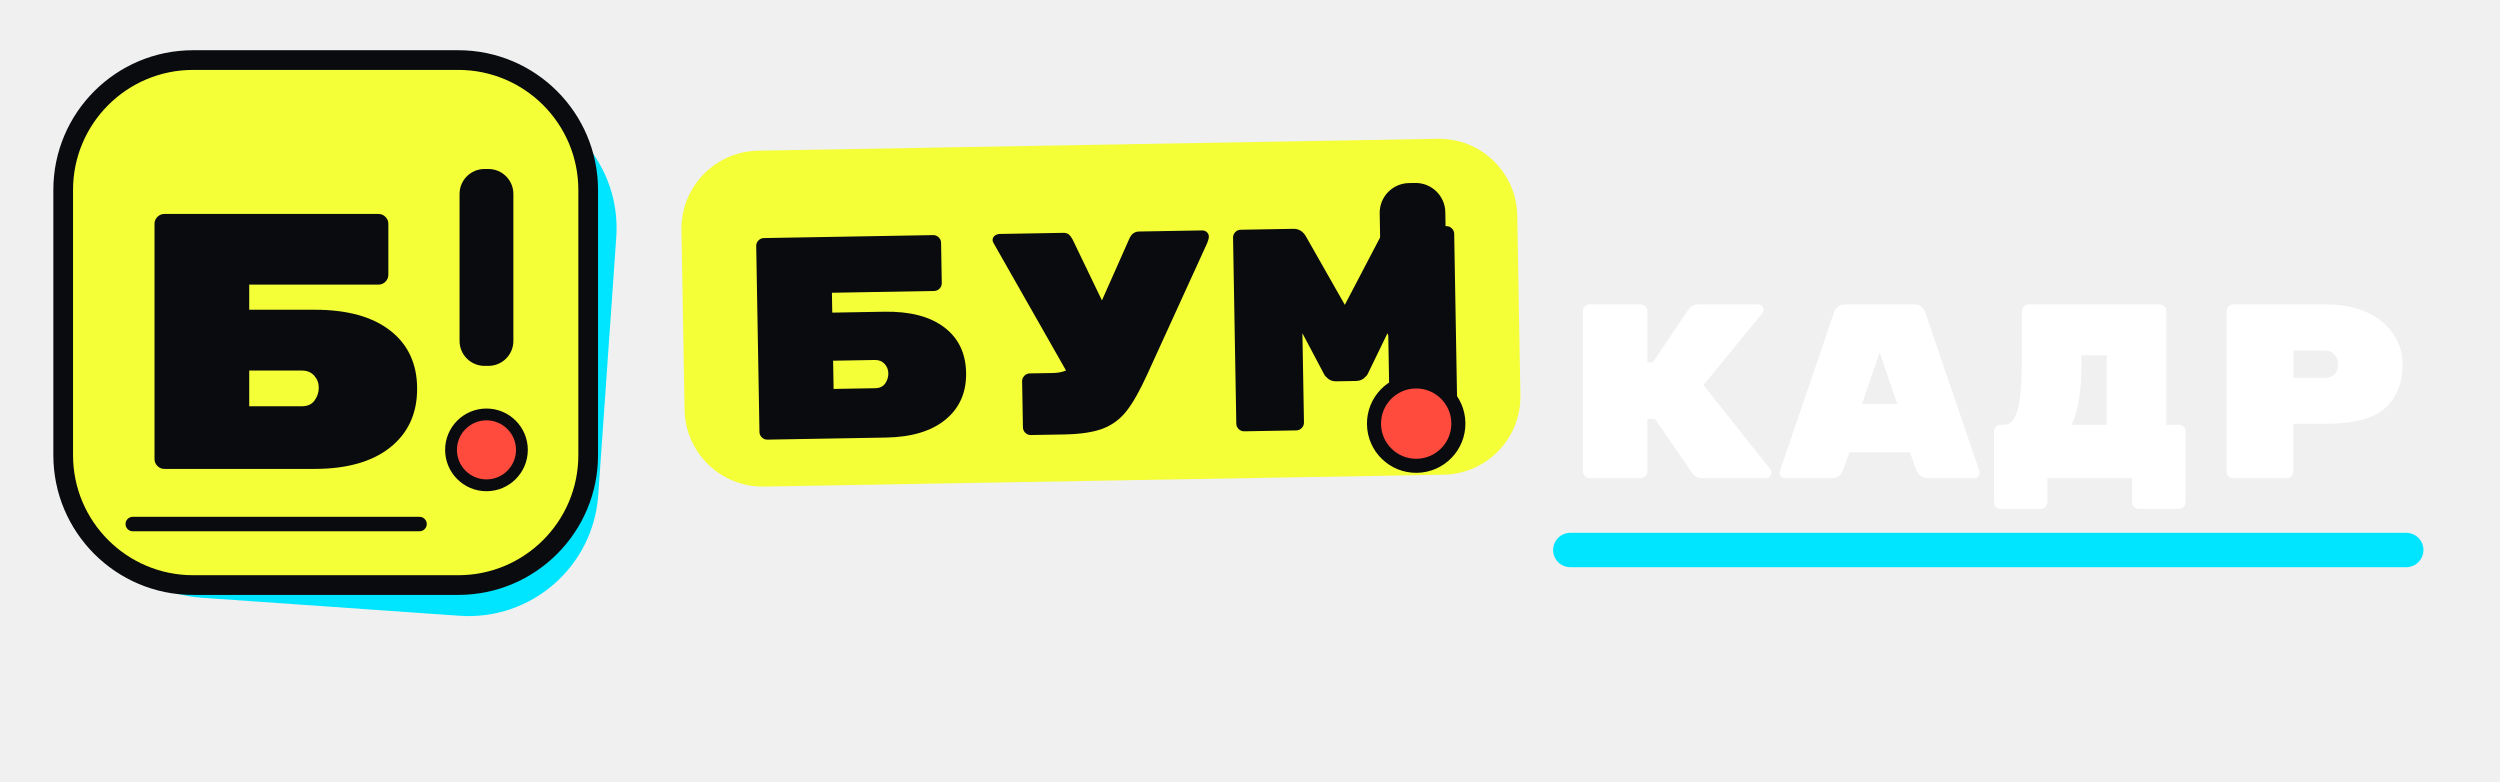
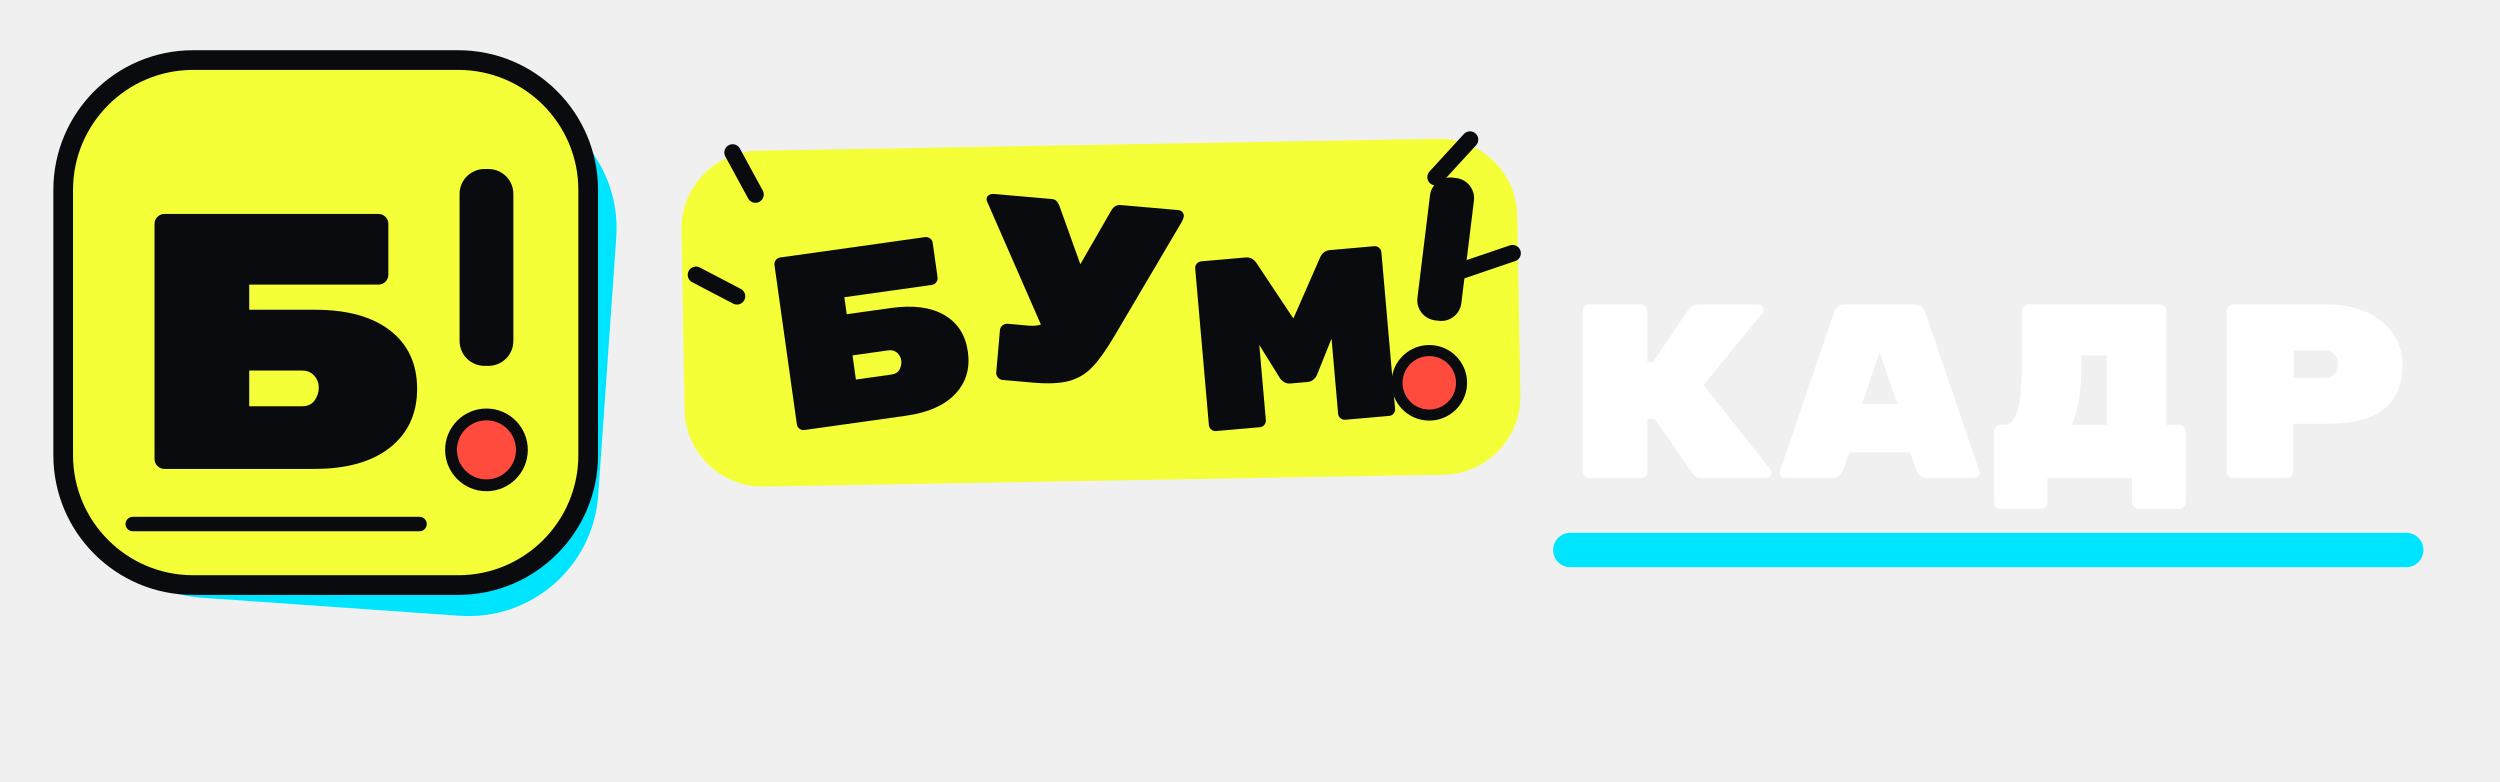
<svg xmlns="http://www.w3.org/2000/svg" width="1600" height="500" viewBox="0 0 1600 500" role="img" aria-label="Горизонтальный логотип БУМ КАДР для тёмного фона">
  <g transform="translate(6 4) scale(0.42)">
    <rect x="122" y="126" width="790" height="790" rx="198" fill="#00E5FF" transform="rotate(4 517 521)" />
    <rect x="82" y="82" width="800" height="800" rx="198" fill="#F4FF37" stroke="#090B0F" stroke-width="30" />
    <path d="M806 220Q806 118 732.0 59.0Q658 0 524 0H112Q101 0 93.0 8.0Q85 16 85 27V673Q85 684 93.0 692.0Q101 700 112 700H700Q711 700 719.0 692.0Q727 684 727 673V533Q727 522 719.0 514.0Q711 506 700 506H345V437H525Q659 437 732.5 379.5Q806 322 806 220ZM490 172Q513 172 524.5 188.0Q536 204 536 223Q536 242 523.5 256.0Q511 270 490 270H345V172Z" fill="#090B0F" transform="translate(174.000 705.000) scale(0.555 -0.555)" />
    <rect x="686" y="248" width="82" height="300" rx="38" fill="#090B0F" />
    <circle cx="727" cy="676" r="54" fill="#FF4B3E" stroke="#090B0F" stroke-width="18" />
    <path d="M188 789 H625" stroke="#090B0F" stroke-width="22" stroke-linecap="round" />
  </g>
  <g transform="rotate(-1 970 250)">
    <rect x="438" y="88" width="535" height="215" rx="50" fill="#F4FF37" />
-     <path d="M806 220Q806 118 732.0 59.0Q658 0 524 0H112Q101 0 93.0 8.0Q85 16 85 27V673Q85 684 93.0 692.0Q101 700 112 700H700Q711 700 719.0 692.0Q727 684 727 673V533Q727 522 719.0 514.0Q711 506 700 506H345V437H525Q659 437 732.5 379.5Q806 322 806 220ZM490 172Q513 172 524.5 188.0Q536 204 536 223Q536 242 523.5 256.0Q511 270 490 270H345V172Z" fill="#090B0F" transform="translate(470.000 273.000) scale(0.184314 -0.184314)" />
-     <path d="M807 679Q807 670 801 656L585 204Q545 120 511.0 78.0Q477 36 427.5 18.0Q378 0 292 0H177Q166 0 158.0 8.0Q150 16 150 27V187Q150 198 158.0 206.0Q166 214 177 214H258Q284 214 303 222L59 669Q56 674 56 679Q56 688 63.5 694.0Q71 700 83 700H302Q314 700 321.0 694.0Q328 688 334 676L432 463L531 676Q542 700 565 700H784Q794 700 800.5 693.5Q807 687 807 679Z" fill="#090B0F" transform="translate(626.667 273.000) scale(0.184314 -0.184314)" />
-     <path d="M599 700H782Q793 700 801.0 692.0Q809 684 809 673V27Q809 16 801.0 8.0Q793 0 782 0H601Q590 0 582.0 8.0Q574 16 574 27V337L501 193Q498 186 487.0 177.0Q476 168 459 168H391Q374 168 363.0 177.0Q352 186 349 193L276 337V27Q276 16 268.0 8.0Q260 0 249 0H68Q57 0 49.0 8.0Q41 16 41 27V673Q41 684 49.0 692.0Q57 700 68 700H251Q279 700 294 673L425 433L556 673Q571 700 599 700Z" fill="#090B0F" transform="translate(783.333 273.000) scale(0.184314 -0.184314)" />
-     <rect x="885" y="116" width="42" height="104" rx="19" fill="#090B0F" />
-     <circle cx="906" cy="270" r="27" fill="#FF4B3E" stroke="#090B0F" stroke-width="9" />
+     <g transform="translate(448 70) scale(.59)">
+       <g transform="translate(0 0) scale(1)">
+         <path d="M42 188 l-44 -24 M64 78 l-24 -46 M802 72 l38 -40 M828 174 l56 -18" fill="none" stroke="#090B0F" stroke-width="18" stroke-linecap="round" />
+         <g transform="rotate(-7 180.75 195.40)">
+           <path d="M806 220Q806 118 732.0 59.0Q658 0 524 0H112Q101 0 93.0 8.0Q85 16 85 27V673Q85 684 93.0 692.0Q101 700 112 700H700Q711 700 719.0 692.0Q727 684 727 673V533Q727 522 719.0 514.0Q711 506 700 506H345V437H525Q659 437 732.5 379.5Q806 322 806 220ZM490 172Q513 172 524.5 188.0Q536 204 536 223Q536 242 523.5 256.0Q511 270 490 270H345V172Z" fill="#090B0F" transform="translate(66.000 325.000) scale(0.27 -0.27)" />
+         </g>
+         <g transform="rotate(6 413.55 154.72)">
+           <path d="M807 679Q807 670 801 656L585 204Q545 120 511.0 78.0Q477 36 427.5 18.0Q378 0 292 0H177Q166 0 158.0 8.0Q150 16 150 27V187Q150 198 158.0 206.0Q166 214 177 214H258Q284 214 303 222L59 669Q56 674 56 679Q56 688 63.5 694.0Q71 700 83 700H302Q314 700 321.0 694.0Q328 688 334 676L432 463L531 676Q542 700 565 700H784Q794 700 800.5 693.5Q807 687 807 679Z" fill="#090B0F" transform="translate(292.000 292.000) scale(0.286 -0.286)" />
+         </g>
+         <g transform="rotate(-4 644.20 210.28)">
+           <path d="M599 700H782Q793 700 801.0 692.0Q809 684 809 673V27Q809 16 801.0 8.0Q793 0 782 0H601Q590 0 582.0 8.0Q574 16 574 27V337L501 193Q498 186 487.0 177.0Q476 168 459 168H391Q374 168 363.0 177.0Q352 186 349 193L276 337V27Q276 16 268.0 8.0Q260 0 249 0H68Q57 0 49.0 8.0Q41 16 41 27V673Q41 684 49.0 692.0Q57 700 68 700H251Q279 700 294 673L425 433L556 673Q571 700 599 700Z" fill="#090B0F" transform="translate(532.000 337.000) scale(0.264 -0.264)" />
+         </g>
+         <g transform="rotate(8 806 190)">
+           <rect x="782" y="72" width="48" height="156" rx="22" fill="#090B0F" />
+           <circle cx="806" cy="296" r="35" fill="#FF4B3E" stroke="#090B0F" stroke-width="12" />
+         </g>
+       </g>
+     </g>
  </g>
  <path d="M842 22Q842 13 835.5 6.5Q829 0 820 0H562Q539 0 526 16L372 239H342V27Q342 16 334.0 8.0Q326 0 315 0H109Q98 0 90.0 8.0Q82 16 82 27V673Q82 684 90.0 692.0Q98 700 109 700H315Q326 700 334.0 692.0Q342 684 342 673V467H364L510 683Q525 700 547 700H788Q797 700 803.5 693.5Q810 687 810 678Q810 670 805 664L568 375L838 35Q842 29 842 22Z" fill="#FFFFFF" transform="translate(1000.000 306.000) scale(0.158824 -0.158824)" />
  <path d="M281 34Q268 0 236 0H47Q38 0 31.5 6.5Q25 13 25 22L26 28L244 667Q248 680 259.0 690.0Q270 700 289 700H567Q586 700 597.0 690.0Q608 680 612 667L830 28L831 22Q831 13 824.5 6.5Q818 0 809 0H620Q588 0 575 34L550 104H306ZM428 507 357 299H499Z" fill="#FFFFFF" transform="translate(1135.000 306.000) scale(0.158824 -0.158824)" />
  <path d="M733 673V215H784Q795 215 803.0 207.0Q811 199 811 188V-97Q811 -108 803.0 -116.0Q795 -124 784 -124H622Q611 -124 603.0 -116.0Q595 -108 595 -97V0H254V-97Q254 -108 246.0 -116.0Q238 -124 227 -124H66Q55 -124 47.0 -116.5Q39 -109 39 -97V188Q39 199 47.0 207.0Q55 215 66 215H82Q115 215 133.0 272.0Q151 329 151 481V673Q151 684 159.0 692.0Q167 700 178 700H706Q717 700 725.0 692.0Q733 684 733 673ZM391 461Q391 379 382.0 320.5Q373 262 352 215H493V495H391Z" fill="#FFFFFF" transform="translate(1270.000 306.000) scale(0.158824 -0.158824)" />
  <path d="M835 458Q835 346 765.0 282.5Q695 219 527 219H395V27Q395 16 387.0 8.0Q379 0 368 0H153Q142 0 134.0 8.0Q126 16 126 27V673Q126 684 134.0 692.0Q142 700 153 700H527Q621 700 691.0 668.0Q761 636 798.0 581.0Q835 526 835 458ZM523 404Q547 404 561.0 418.5Q575 433 575 457Q575 482 561.0 498.0Q547 514 523 514H396V404Z" fill="#FFFFFF" transform="translate(1405.000 306.000) scale(0.158824 -0.158824)" />
  <path d="M1005 352 H1540" stroke="#00E5FF" stroke-width="22" stroke-linecap="round" />
</svg>
